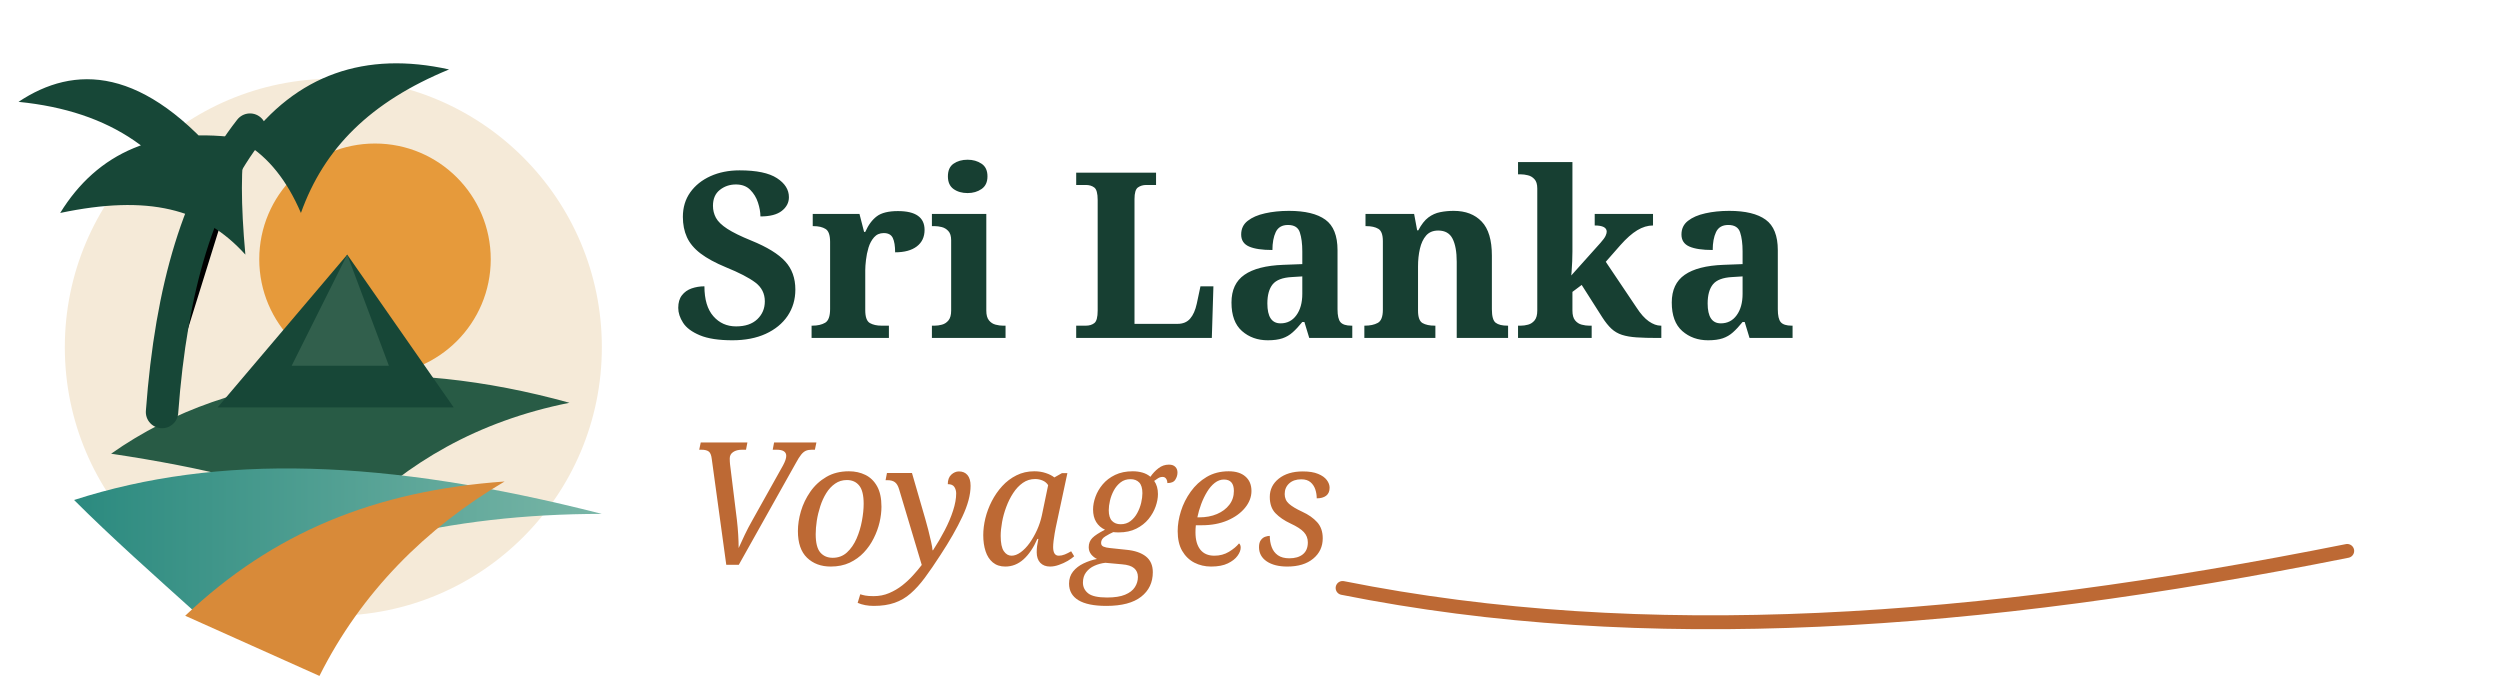
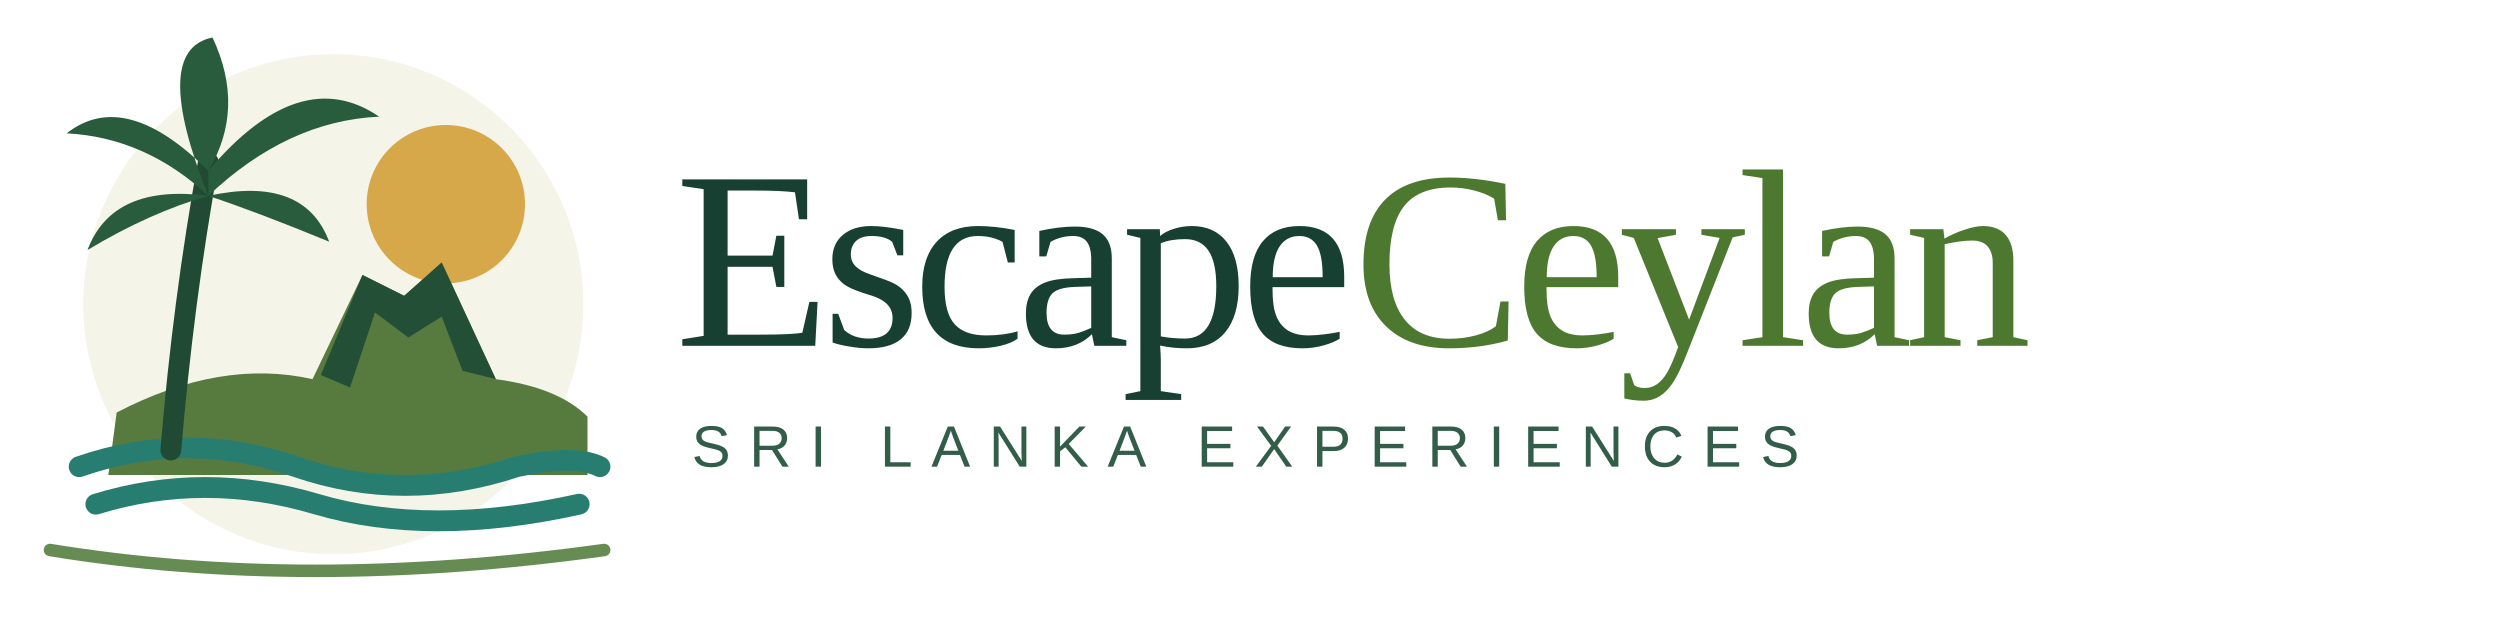
- <svg xmlns="http://www.w3.org/2000/svg" viewBox="0 0 540 150" role="img" aria-labelledby="t d">
-   <defs>
-     <linearGradient id="sea" x1="0" x2="1">
-       <stop stop-color="#2b8a7f" />
-       <stop offset="1" stop-color="#79b6a7" />
-     </linearGradient>
-   </defs>
-   <g transform="translate(4 7)">
-     <circle cx="68" cy="68" r="58" fill="#f5ead8" />
-     <circle cx="77" cy="49" r="25" fill="#e69a3b" />
-     <path d="M20 91C47 72 83 70 119 80C99 84 84 93 72 105C57 98 40 94 20 91Z" fill="#285b45" />
-     <path d="M43 81L71 48L94 81Z" fill="#174737" />
-     <path d="M59 72L71 48L80 72Z" fill="#315f4c" />
-     <path d="M12 101C43 91 79 92 126 104C93 104 64 111 39 126C29 117 20 109 12 101Z" fill="url(#sea)" />
-     <path d="M36 126C55 108 77 99 105 97C88 107 74 121 65 139Z" fill="#d88a39" />
-     <path d="M31 82C33 55 39 35 50 21" stroke="#174737" stroke-width="7" stroke-linecap="round" />
-     <path d="M49 23C30 20 17 26 9 39C28 35 40 38 49 48C48 37 48 29 49 23ZM49 24C60 9 75 4 93 8C76 15 66 25 61 39C58 32 54 27 49 24ZM45 29C27 7 12 7 0 15C20 17 33 26 41 43Z" fill="#174737" />
+ <svg xmlns="http://www.w3.org/2000/svg" viewBox="0 0 600 150" role="img" aria-labelledby="title desc">
+   <g transform="translate(8 5)">
+     <circle cx="72" cy="68" r="60" fill="#f4f4e9" />
+     <circle cx="99" cy="44" r="19" fill="#d6a849" />
+     <path d="M20 94 Q45 81 67 86 L79 61 L89 66 L98 58 L111 86 Q126 88 133 95 L133 109 L18 109Z" fill="#577b3f" />
+     <path d="M69 85 L79 61 L89 66 L98 58 L111 86 L103 84 L98 71 L90 76 L82 70 L76 88Z" fill="#244f37" />
+     <path d="M11 107 Q37 98 63 107 T116 107 Q130 104 136 107 M15 116 Q41 108 68 116 T131 116" fill="none" stroke="#277e70" stroke-width="5" stroke-linecap="round" />
+     <path d="M33 103 Q36 67 42 34" fill="none" stroke="#214a34" stroke-width="5" stroke-linecap="round" />
+     <path d="M42 36 Q22 16 8 27 Q27 28 42 42 Q28 7 43 4 Q51 21 42 36 Q64 10 83 23 Q61 24 42 42 Q19 39 13 55 Q28 46 42 42 Q65 37 71 53 Q54 46 42 42" fill="#285c3d" />
+     <path d="M4 127 Q65 137 137 127" fill="none" stroke="#668c54" stroke-width="3" stroke-linecap="round" />
  </g>
-   <g transform="translate(145 31)">
-     <text x="0" y="42" font-family="Georgia,serif" font-size="50" font-weight="700" fill="#173f32">Sri Lanka</text>
-     <text x="3" y="91" font-family="Georgia,serif" font-size="37" font-style="italic" fill="#bd6934">Voyages</text>
-     <path d="M145 96C210 109 282 104 362 88" fill="none" stroke="#bd6934" stroke-width="3" stroke-linecap="round" />
-   </g>
+   <text x="162" y="83" font-family="Georgia,'Times New Roman',serif" font-size="61" letter-spacing="-2" fill="#173f32">Escape<tspan fill="#4d782f">Ceylan</tspan>
+   </text>
+   <text x="166" y="112" font-family="Arial,Helvetica,sans-serif" font-size="14" letter-spacing="4.5" fill="#315d49">SRI LANKA EXPERIENCES</text>
</svg>
